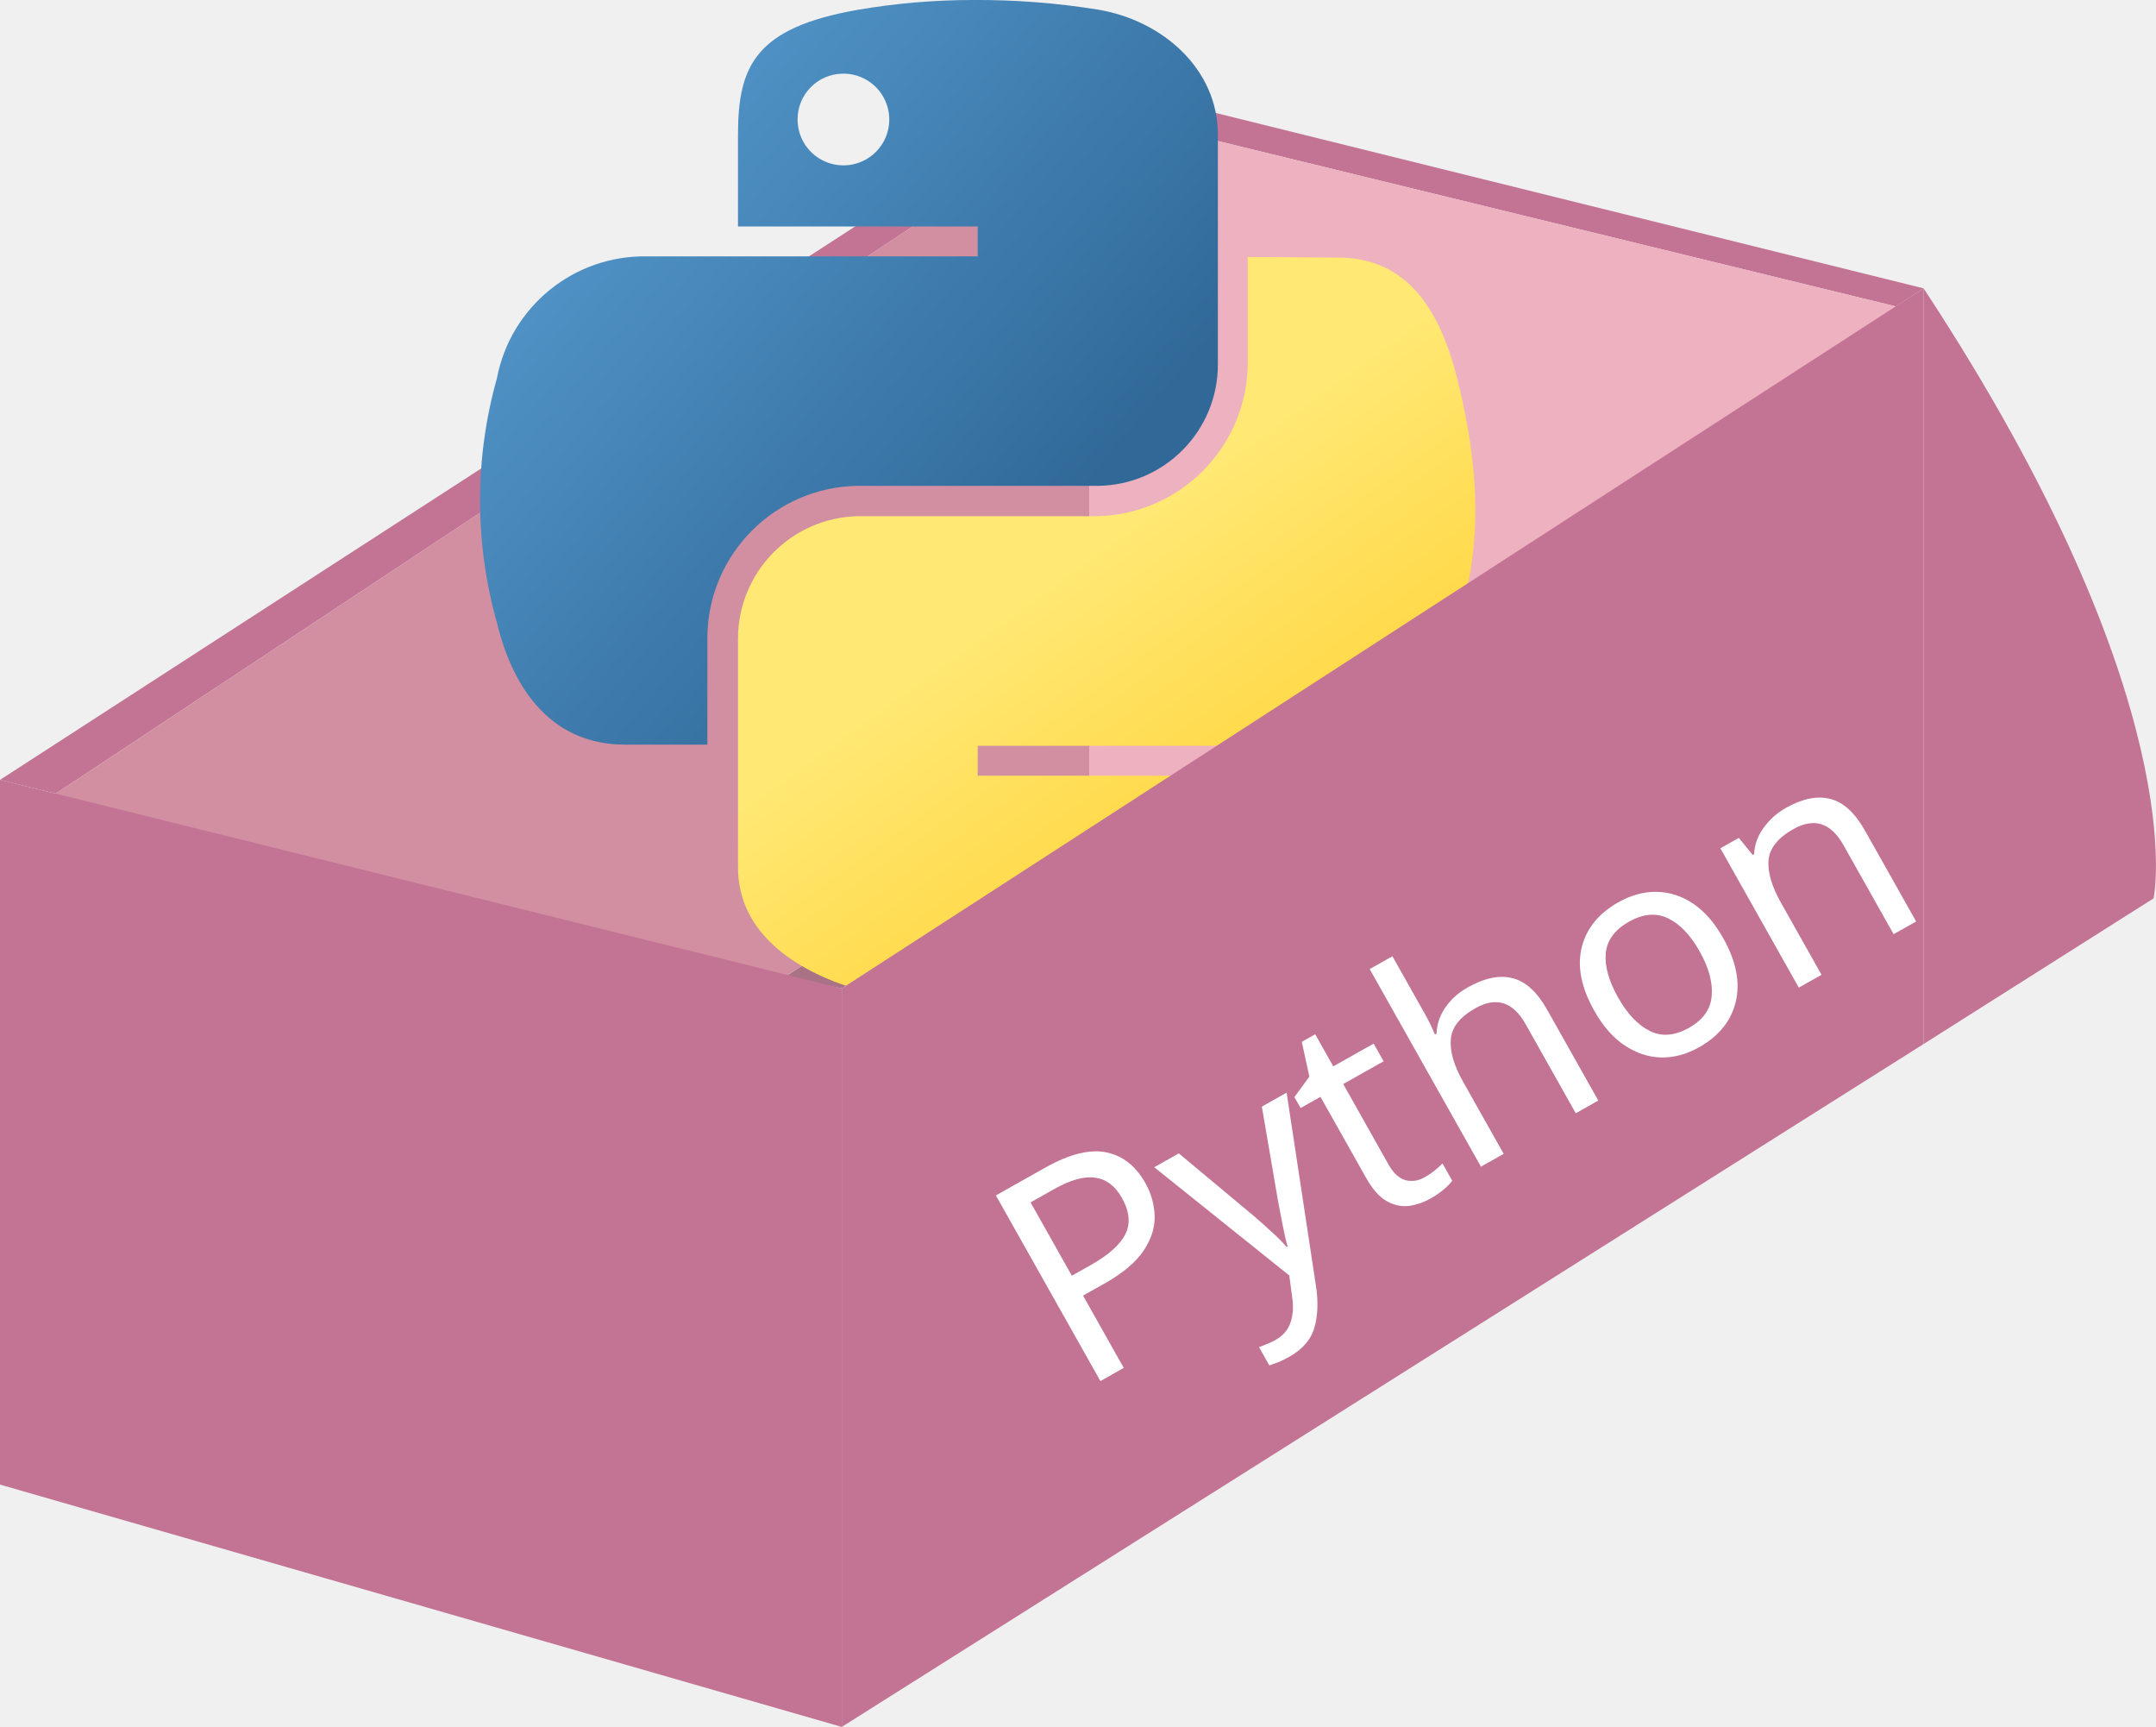
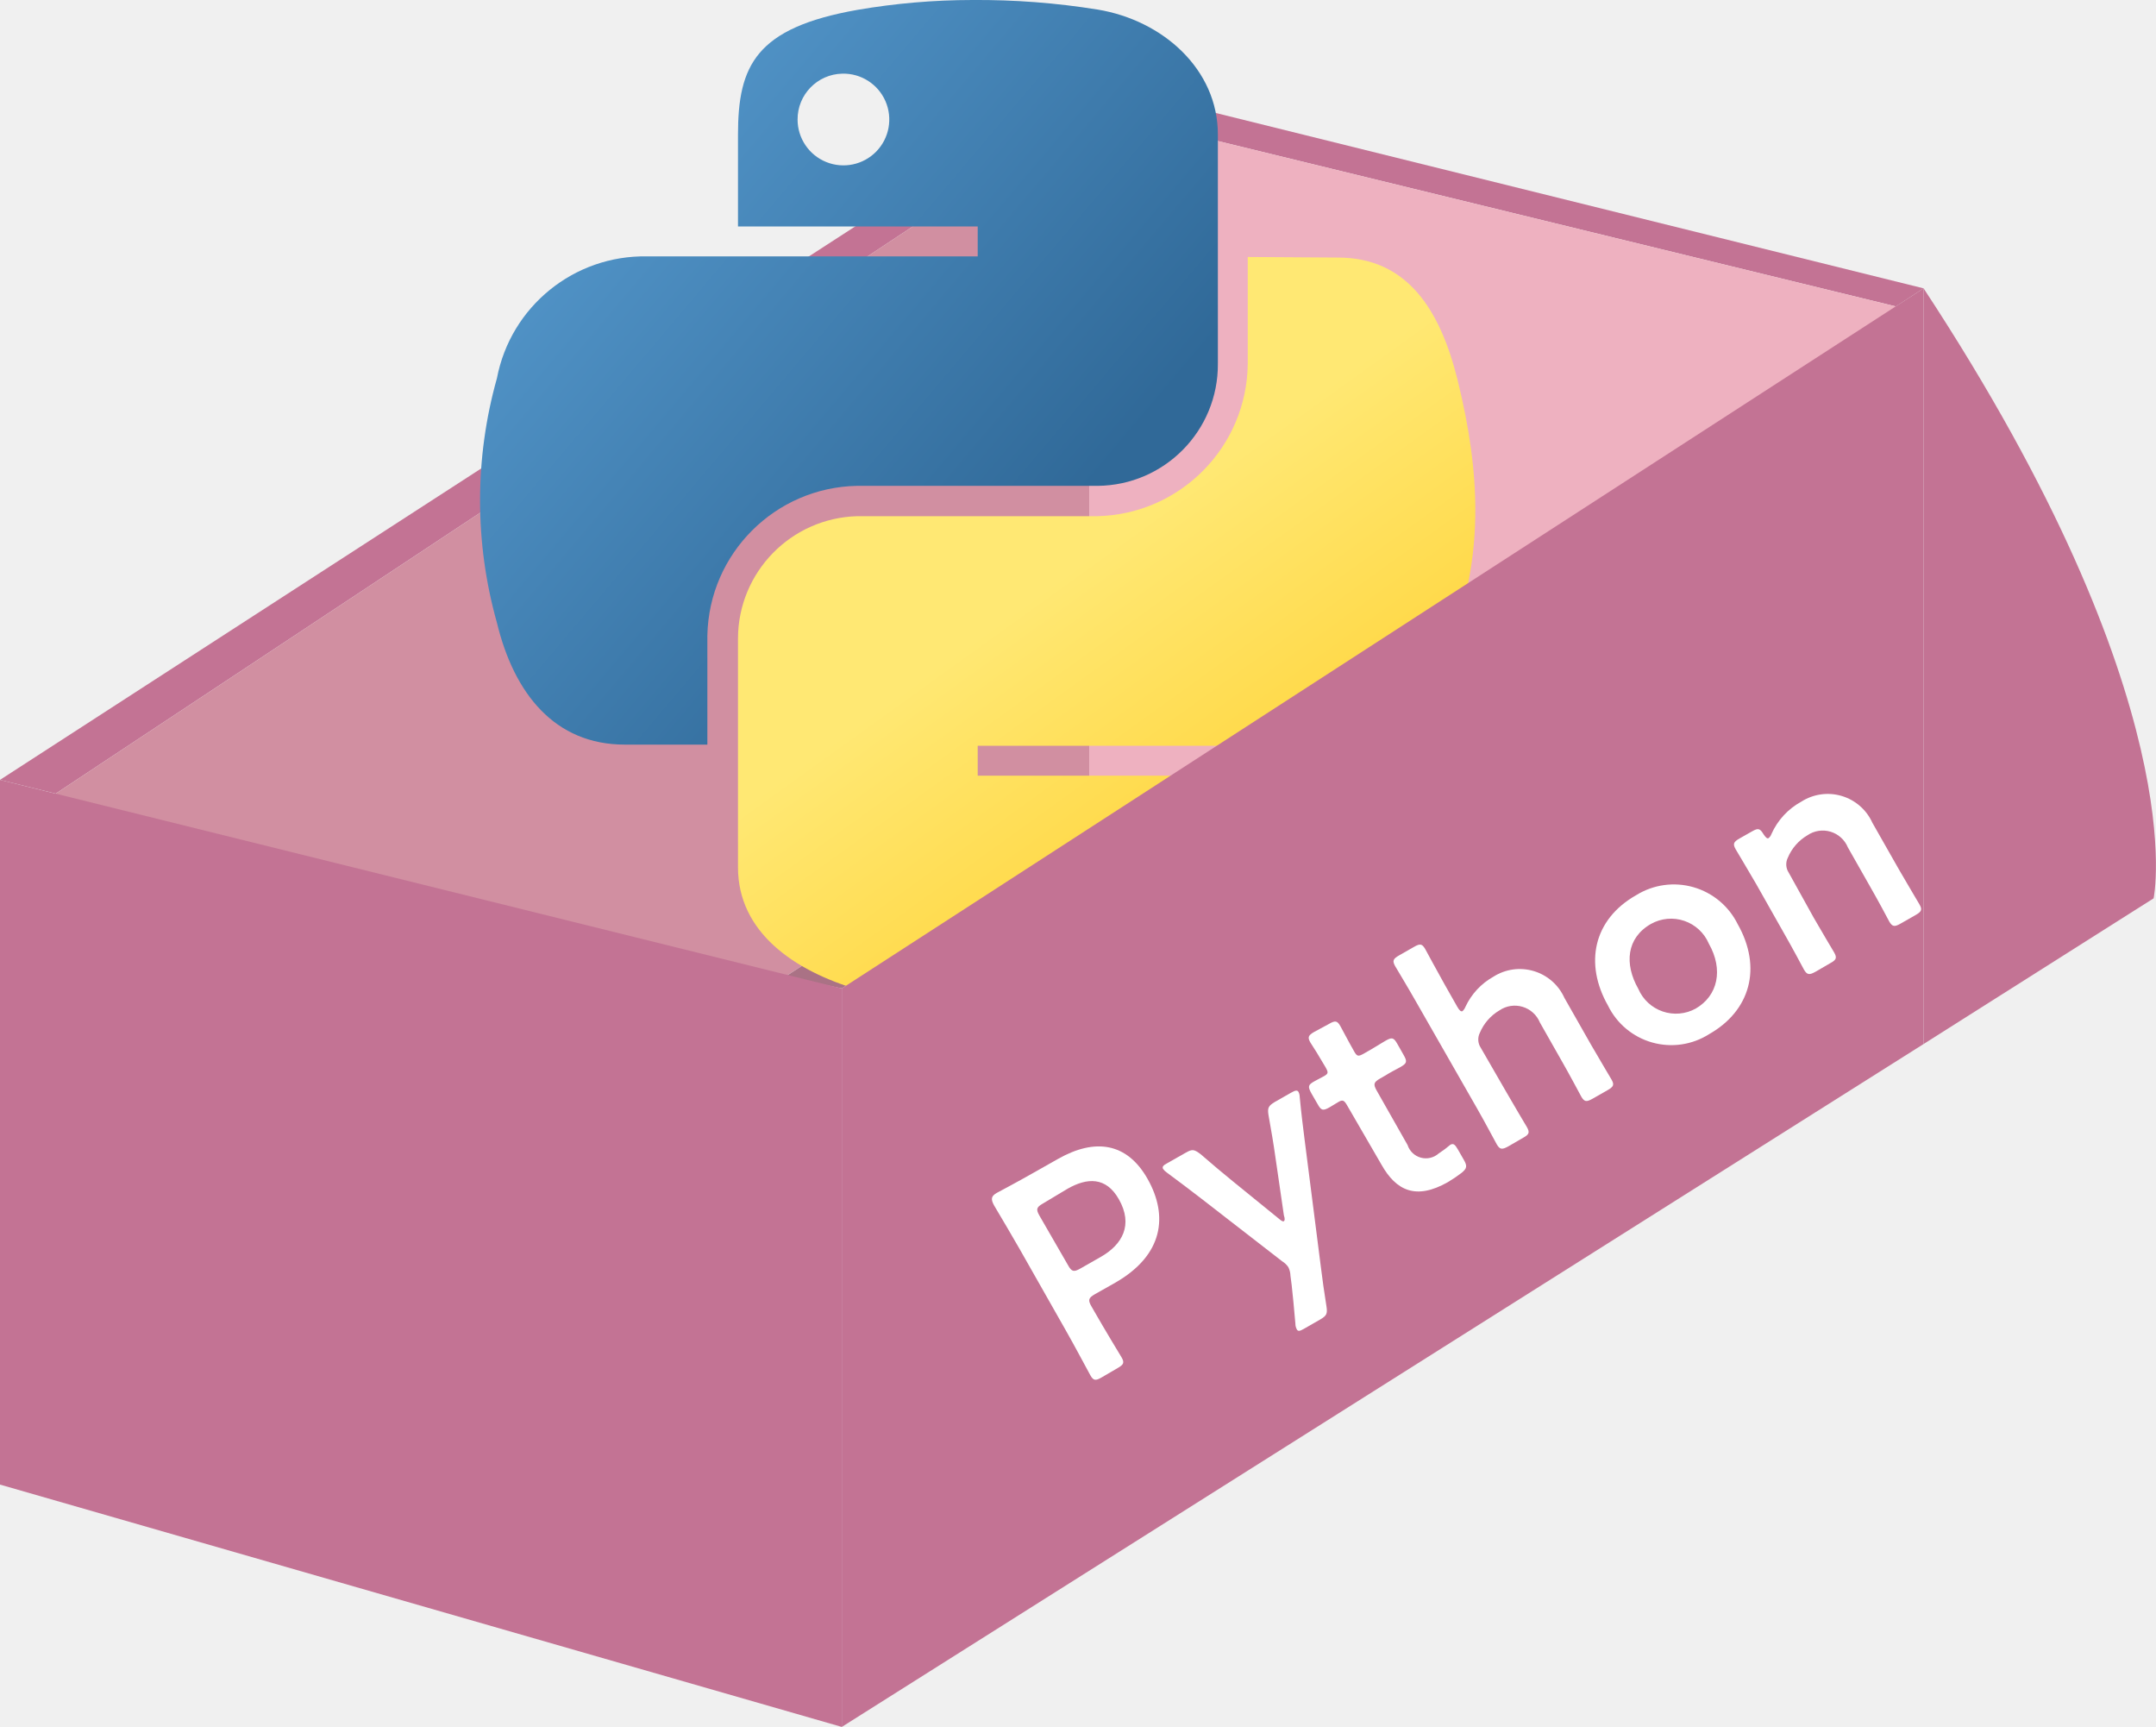
<svg xmlns="http://www.w3.org/2000/svg" viewBox="0 0 144.35 115.59">
  <defs>
-     <style>.cls-1{fill:#c37394;}.cls-2{fill:#d18fa1;}.cls-3{fill:#eeb1c0;}.cls-4{fill:#aa7285;}.cls-5{fill:url(#名称未設定グラデーション_3);}.cls-6{fill:url(#名称未設定グラデーション_2);}.cls-7{font-size:20px;fill:#fff;font-family:PA1GothicStdN-Medium-83pv-RKSJ-H, A P-OTF A1Gothic StdN;}</style>
+     <style>.cls-1{fill:#c37394;}.cls-2{fill:#d18fa1;}.cls-3{fill:#eeb1c0;}.cls-4{fill:#aa7285;}.cls-5{fill:url(#名称未設定グラデーション_3);}.cls-6{fill:url(#名称未設定グラデーション_2);}.cls-7{fill:#fff;}</style>
    <linearGradient id="名称未設定グラデーション_3" x1="570.94" y1="-3534.26" x2="636.37" y2="-3590.56" gradientTransform="matrix(0.56, 0, 0, -0.57, -290.67, -2005.44)" gradientUnits="userSpaceOnUse">
      <stop offset="0" stop-color="#5a9fd4" />
      <stop offset="1" stop-color="#306998" />
    </linearGradient>
    <linearGradient id="名称未設定グラデーション_2" x1="661.67" y1="-3624.63" x2="638.3" y2="-3591.57" gradientTransform="matrix(0.56, 0, 0, -0.57, -290.67, -2005.44)" gradientUnits="userSpaceOnUse">
      <stop offset="0" stop-color="#ffd43b" />
      <stop offset="1" stop-color="#ffe873" />
    </linearGradient>
  </defs>
  <g id="レイヤー_2" data-name="レイヤー 2">
    <g id="レイヤー_1-2" data-name="レイヤー 1">
      <polygon class="cls-1" points="128.79 19.3 72.43 5.34 0 52.2 3.73 53.12 72.93 7.34 126.93 20.51 128.79 19.3" />
      <polygon class="cls-2" points="72.93 7.34 72.93 52.2 3.73 96.97 3.73 53.12 72.93 7.34" />
      <polygon class="cls-3" points="72.93 52.2 126.93 65.37 126.93 20.51 72.93 7.34 72.93 52.2" />
      <polygon class="cls-4" points="72.93 52.2 52.58 65.37 56.36 66.16 76.72 53.12 72.93 52.2" />
      <polygon class="cls-1" points="56.36 115.59 0 99.37 0 52.2 56.36 66.16 56.36 115.59" />
      <path id="path1948" class="cls-5" d="M65.1,0a45.63,45.63,0,0,0-7.69.66c-6.81,1.2-8,3.72-8,8.36v6.14H65.46v2H43.33a10.05,10.05,0,0,0-10.06,8.16,30.2,30.2,0,0,0,0,16.36c1.15,4.76,3.88,8.16,8.56,8.16h5.53V42.52a10.22,10.22,0,0,1,10-10H73.49a8.12,8.12,0,0,0,8.05-8.18V9c0-4.36-3.68-7.64-8.05-8.36A50.56,50.56,0,0,0,65.1,0ZM56.4,4.93a3.07,3.07,0,1,1-3,3.08A3.06,3.06,0,0,1,56.4,4.93Z" />
      <path id="path1950" class="cls-6" d="M83.54,17.2v7.15a10.31,10.31,0,0,1-10.05,10.2H57.41a8.21,8.21,0,0,0-8,8.18V58.05c0,4.37,3.79,6.93,8,8.18a26.92,26.92,0,0,0,16.08,0c4.05-1.17,8.05-3.53,8.05-8.18V51.92H65.46v-2H89.58c4.68,0,6.42-3.27,8-8.16s1.61-9.89,0-16.36c-1.16-4.66-3.36-8.16-8-8.16ZM74.5,56a3.07,3.07,0,1,1-3,3.06A3,3,0,0,1,74.5,56Z" />
      <polygon class="cls-1" points="56.36 66.16 56.36 115.59 128.79 69.88 128.79 19.3 56.36 66.16" />
      <path class="cls-1" d="M128.79,69.88l15.4-9.75S147,47,128.79,19.3" />
-       <text class="cls-7" transform="matrix(0.87, -0.49, 0.49, 0.87, 71.99, 93.39)">Python</text>
+       <path class="cls-7" d="M73.75,92.2c-.4.23-.54.22-.75-.15-.07-.12-1.1-2.06-1.68-3.07l-3.06-5.39c-.49-.86-1.12-1.92-1.7-2.9-.23-.42-.21-.62.17-.84.13-.07,1.52-.81,2.34-1.28l1.77-1c2.47-1.4,4.62-1.1,6,1.35S77.9,84,74.68,85.85l-1.38.78c-.43.25-.47.39-.22.82l.23.4c.57,1,1.71,2.89,1.78,3,.21.36.14.49-.26.72Zm-2.24-7.51c.24.43.38.47.82.22l1.37-.78c1.44-.82,2.19-2.14,1.21-3.86-.86-1.52-2.13-1.44-3.42-.71l-1.67,1c-.43.25-.47.38-.22.82Z" />
+       <path class="cls-7" d="M88.44,84.84c.1.8.21,1.61.37,2.6.08.51,0,.63-.42.88l-1.1.63c-.28.16-.4.18-.48,0a.78.78,0,0,1-.08-.35c-.09-1.09-.18-1.94-.25-2.59l-.08-.62a1.4,1.4,0,0,0-.14-.57,1.35,1.35,0,0,0-.42-.4l-5.38-4.17c-.76-.58-1.43-1.1-2.33-1.76a1,1,0,0,1-.26-.25c-.07-.14,0-.24.31-.4l1.2-.68c.45-.26.57-.23,1,.09.8.69,1.47,1.26,2.15,1.81l3.09,2.51c.16.14.28.21.34.17s.08-.16,0-.39l-.57-3.91c-.12-.87-.27-1.73-.46-2.8-.08-.5,0-.62.42-.88l1.09-.62c.28-.16.42-.19.5-.05a.8.8,0,0,1,.08.34c.11,1.16.22,2,.33,2.88Z" />
+       <path class="cls-7" d="M98,77.62c.25.43.22.59-.15.89a9.86,9.86,0,0,1-.92.62c-2.12,1.2-3.45.58-4.44-1.18L90.2,74c-.2-.35-.3-.41-.59-.24l-.58.35c-.46.26-.57.23-.82-.22l-.41-.71c-.25-.46-.23-.57.23-.82l.62-.33c.29-.17.3-.24.09-.61-.31-.54-.91-1.51-1-1.63-.21-.36-.15-.49.25-.72l1-.54c.4-.23.54-.22.75.15.07.12.56,1.06.91,1.67.2.36.28.38.63.19l.47-.27,1-.6c.45-.26.56-.23.81.21l.42.74c.25.44.22.55-.23.81-.16.09-.73.38-1,.56l-.35.2c-.43.25-.47.38-.22.82l2.06,3.63a1.29,1.29,0,0,0,2.08.57,8.37,8.37,0,0,0,.79-.59c.21-.11.31,0,.5.32Z" />
+       <path class="cls-7" d="M100.86,73.11c.45.79,1.3,2.21,1.37,2.33.21.37.14.5-.26.72l-1,.58c-.41.22-.55.21-.76-.15-.07-.12-.85-1.59-1.3-2.37L94.78,67c-.44-.78-1.3-2.21-1.37-2.33-.2-.36-.14-.49.26-.72l1-.57c.4-.23.54-.22.75.14.07.13.86,1.59,1.3,2.37l.85,1.5c.14.24.24.34.35.29a.83.83,0,0,0,.2-.3,4.47,4.47,0,0,1,1.86-2,3.28,3.28,0,0,1,4.76,1.41l1.78,3.13c.45.78,1.3,2.21,1.37,2.33.21.36.14.49-.26.72l-1,.57c-.41.23-.55.22-.76-.14-.07-.13-.85-1.59-1.3-2.37l-1.47-2.59a1.82,1.82,0,0,0-2.71-.81,3.15,3.15,0,0,0-1.31,1.5,1,1,0,0,0,.06,1Z" />
+       <path class="cls-7" d="M116.34,61.85c1.66,2.93.84,5.81-1.91,7.37a4.72,4.72,0,0,1-6.77-1.91c-1.59-2.8-1-5.76,1.9-7.4A4.77,4.77,0,0,1,116.34,61.85Zm-6.65,4.34a2.74,2.74,0,0,0,3.84,1.32c1.49-.86,1.87-2.61.88-4.35a2.75,2.75,0,0,0-3.87-1.32C108.9,62.77,108.74,64.52,109.69,66.19Z" />
+       <path class="cls-7" d="M121.43,61.42c.45.79,1.3,2.21,1.37,2.33.21.37.14.5-.26.72l-1,.58c-.4.22-.55.21-.76-.15-.06-.12-.85-1.59-1.3-2.37l-1.9-3.36c-.45-.78-1.3-2.2-1.37-2.32-.21-.37-.14-.5.26-.73l.83-.47c.42-.24.53-.21.78.2.15.22.24.3.33.25a.59.59,0,0,0,.19-.27,4.59,4.59,0,0,1,2-2.17,3.28,3.28,0,0,1,4.76,1.41l1.78,3.13c.45.78,1.3,2.21,1.37,2.33.21.36.14.49-.26.72l-1,.57c-.4.23-.55.22-.76-.14-.06-.13-.85-1.59-1.3-2.37l-1.47-2.59a1.82,1.82,0,0,0-2.71-.81,3.15,3.15,0,0,0-1.31,1.5,1,1,0,0,0,.06,1Z" />
    </g>
  </g>
</svg>
